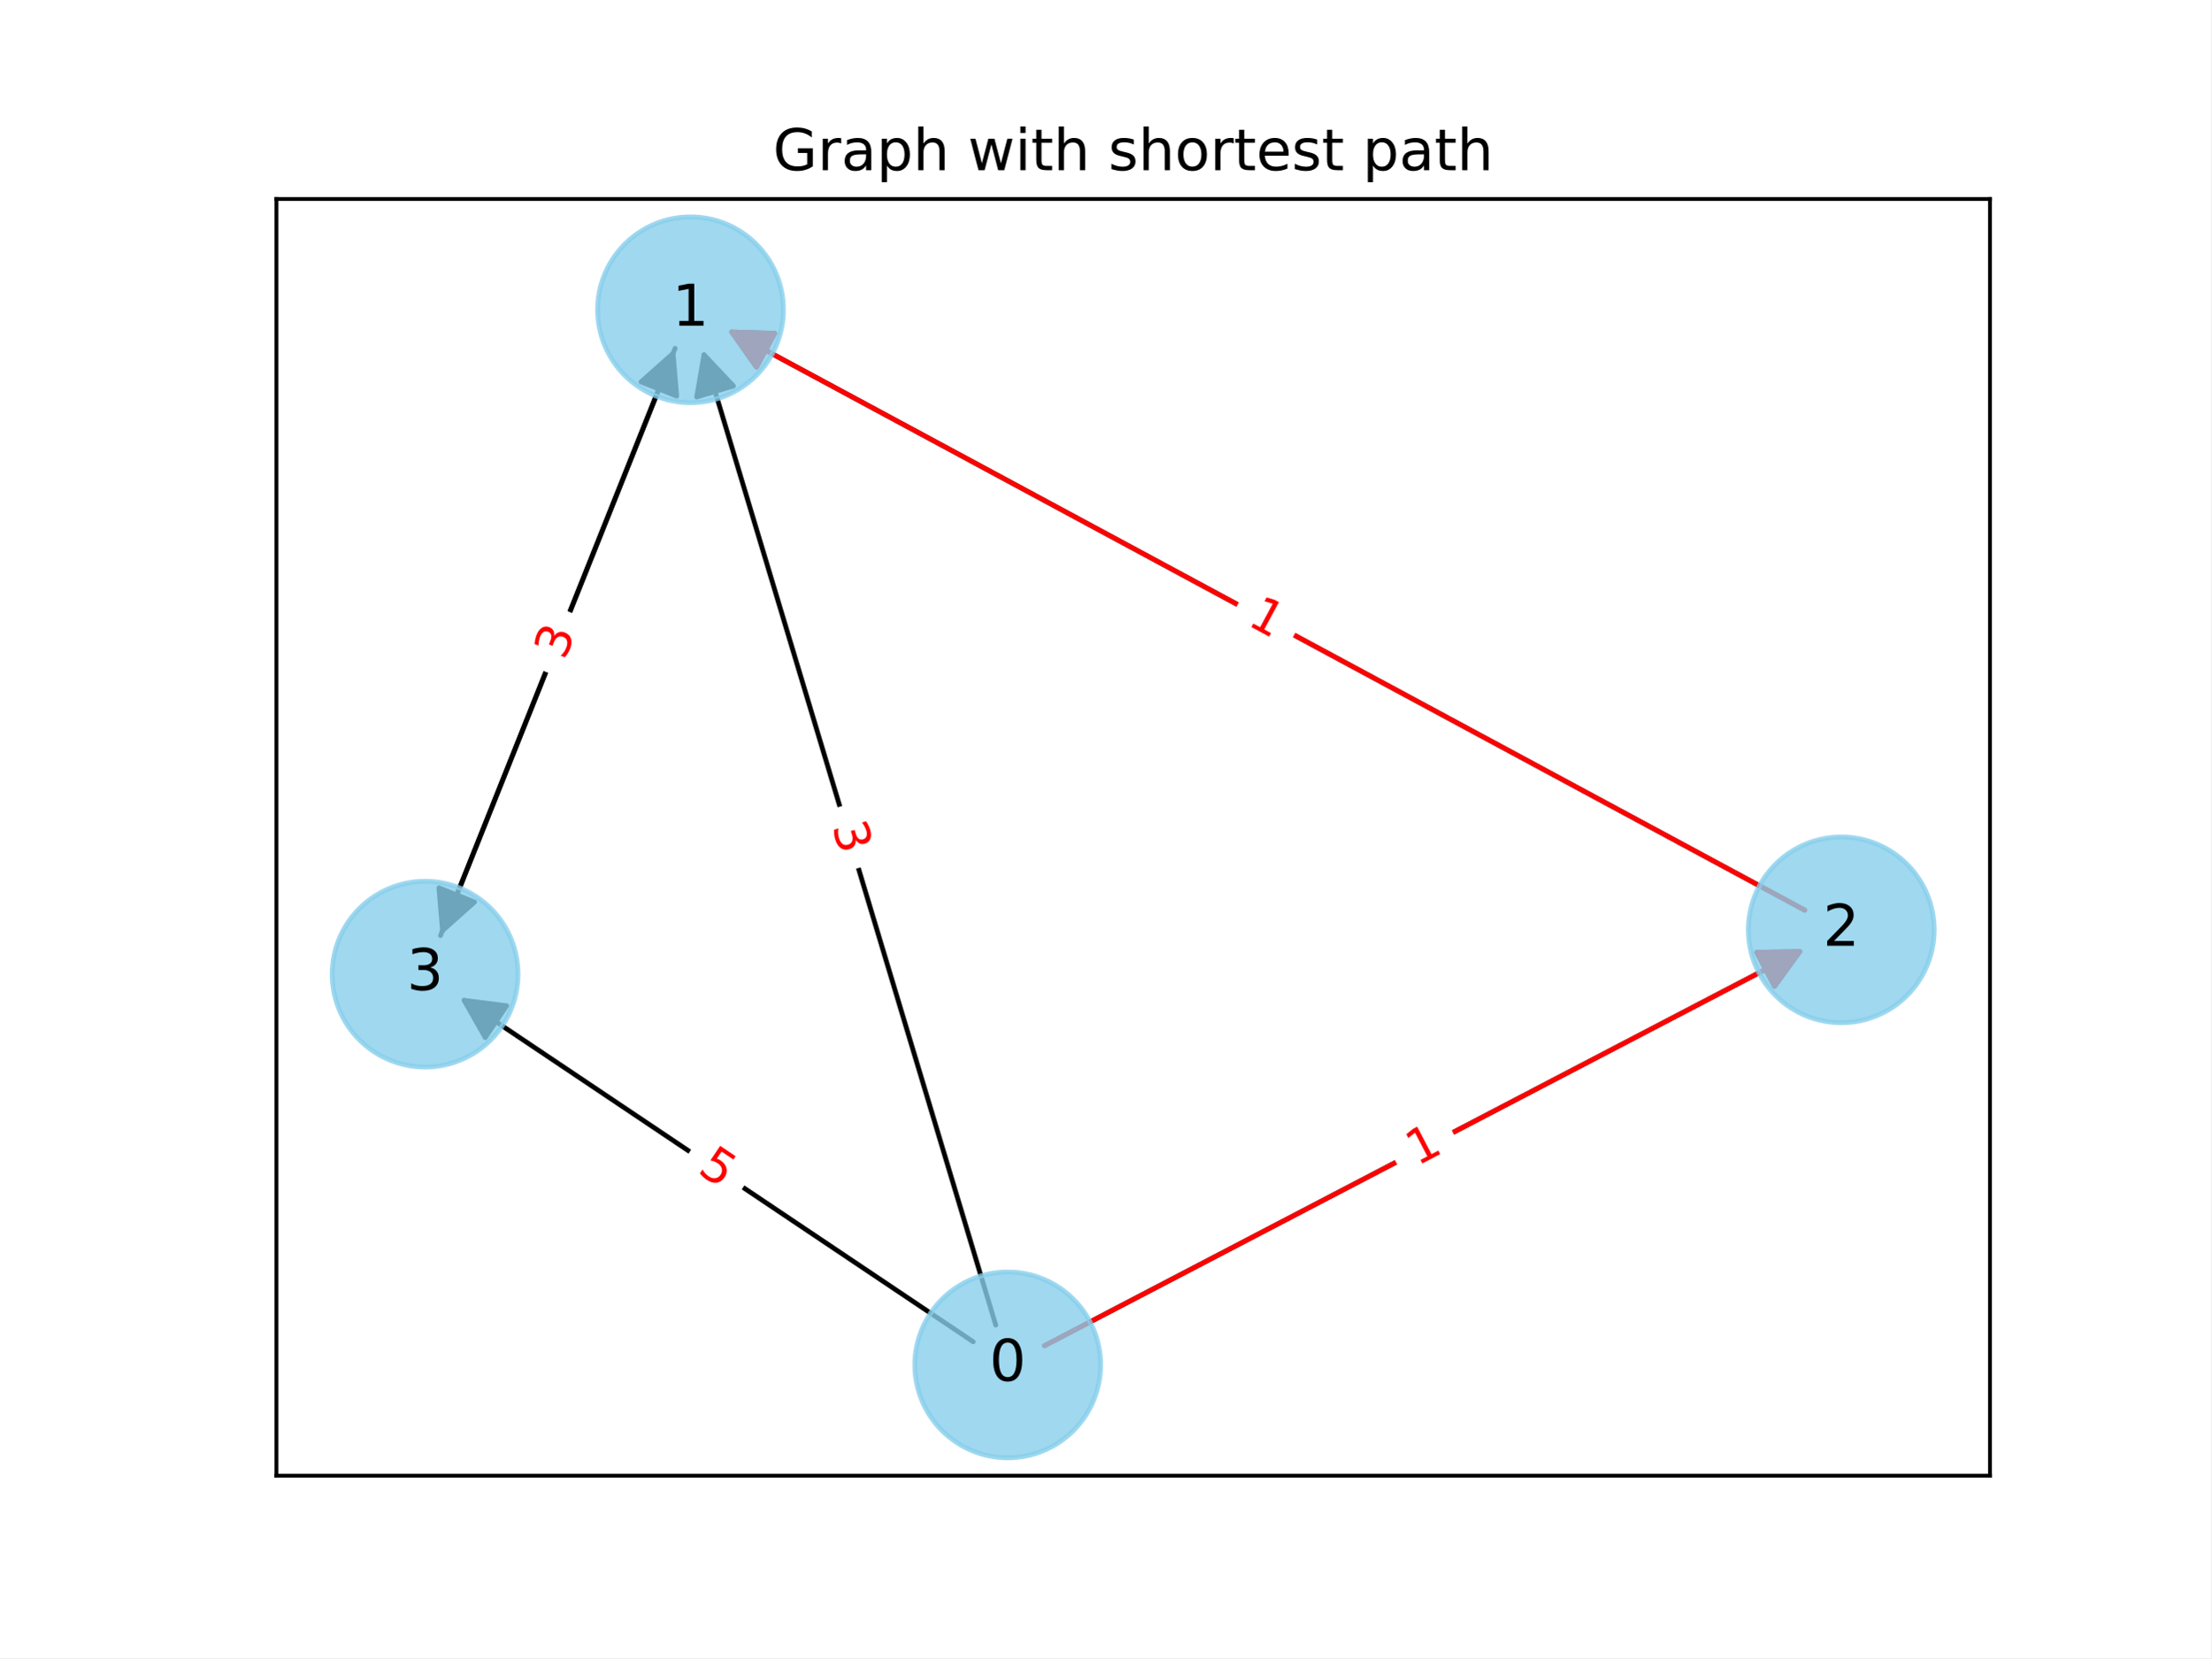
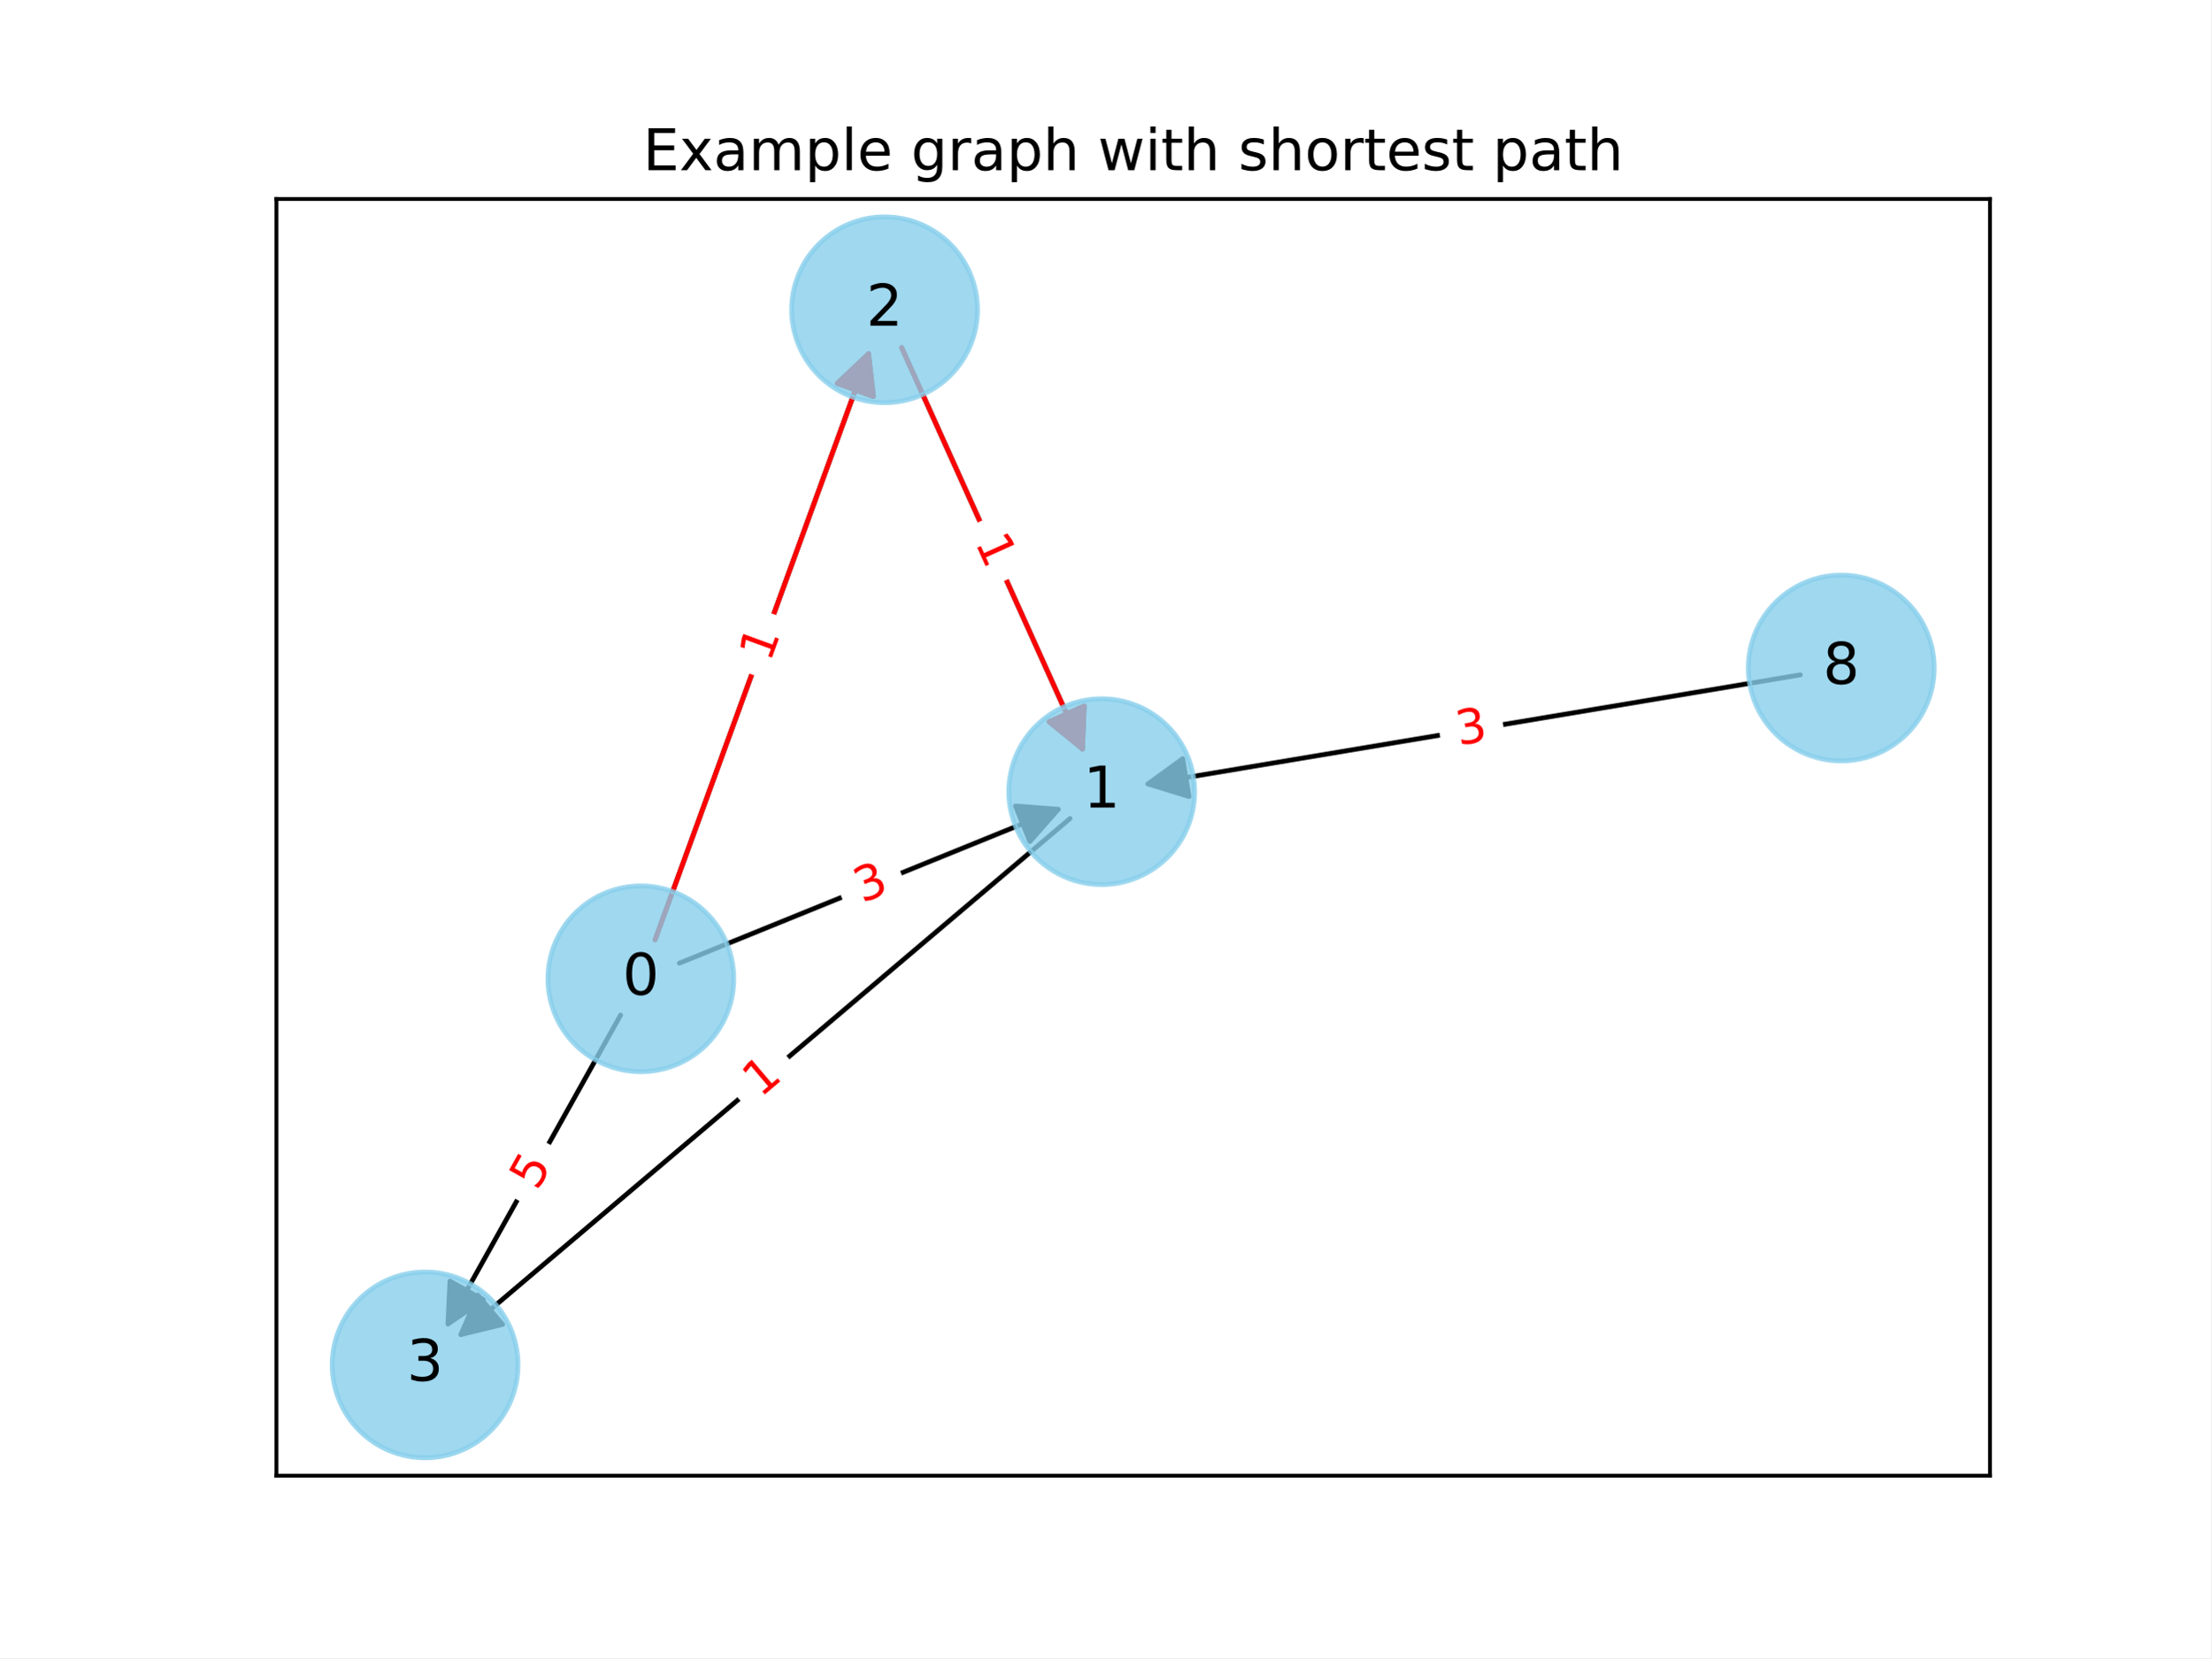
<svg xmlns="http://www.w3.org/2000/svg" xmlns:xlink="http://www.w3.org/1999/xlink" width="460.8pt" height="345.6pt" viewBox="0 0 460.8 345.6" version="1.1">
  <defs>
    <style type="text/css">*{stroke-linejoin: round; stroke-linecap: butt}</style>
  </defs>
  <g id="figure_1">
    <g id="patch_1">
      <path d="M 0 345.6  L 460.8 345.6  L 460.8 0  L 0 0  z " style="fill: #ffffff" />
    </g>
    <g id="axes_1">
      <g id="patch_2">
        <path d="M 57.6 307.584  L 414.72 307.584  L 414.72 41.472  L 57.6 41.472  z " style="fill: #ffffff" />
      </g>
      <g id="patch_3">
-         <path d="M 207.518 276.199  Q 176.956 174.53 146.716 73.931  " clip-path="url(#p44717cdfe5)" style="fill: none; stroke: #000000; stroke-linecap: round" />
-         <path d="M 145.188 82.744  L 146.716 73.931  L 152.85 80.441  z " clip-path="url(#p44717cdfe5)" style="stroke: #000000; stroke-linecap: round" />
+         <path d="M 141.576 200.759  Q 181.576 184.513 220.54 168.688  " clip-path="url(#pf076adda84)" style="fill: none; stroke: #000000; stroke-linecap: round" />
+         <path d="M 211.623 167.992  L 220.54 168.688  L 214.633 175.404  z " clip-path="url(#pf076adda84)" style="stroke: #000000; stroke-linecap: round" />
      </g>
      <g id="patch_4">
-         <path d="M 217.689 280.483  Q 296.87 239.152 375.06 198.337  " clip-path="url(#p44717cdfe5)" style="fill: none; stroke: #000000; stroke-linecap: round" />
-         <path d="M 366.117 198.493  L 375.06 198.337  L 369.819 205.585  z " clip-path="url(#p44717cdfe5)" style="stroke: #000000; stroke-linecap: round" />
+         <path d="M 136.519 195.876  Q 158.95 134.289 180.999 73.754  " clip-path="url(#pf076adda84)" style="fill: none; stroke: #000000; stroke-linecap: round" />
+         <path d="M 174.503 79.902  L 180.999 73.754  L 182.02 82.64  z " clip-path="url(#pf076adda84)" style="stroke: #000000; stroke-linecap: round" />
      </g>
      <g id="patch_5">
-         <path d="M 202.818 279.667  Q 149.3 243.769 96.71 208.494  " clip-path="url(#p44717cdfe5)" style="fill: none; stroke: #000000; stroke-linecap: round" />
-         <path d="M 101.125 216.272  L 96.71 208.494  L 105.582 209.629  z " clip-path="url(#p44717cdfe5)" style="stroke: #000000; stroke-linecap: round" />
+         <path d="M 129.328 211.579  Q 111.071 244.256 93.358 275.957  " clip-path="url(#pf076adda84)" style="fill: none; stroke: #000000; stroke-linecap: round" />
+         <path d="M 100.752 270.924  L 93.358 275.957  L 93.769 267.022  z " clip-path="url(#pf076adda84)" style="stroke: #000000; stroke-linecap: round" />
      </g>
      <g id="patch_6">
-         <path d="M 140.688 72.607  Q 116.246 133.805 92.218 193.964  " clip-path="url(#p44717cdfe5)" style="fill: none; stroke: #000000; stroke-linecap: round" />
-         <path d="M 98.9 188.018  L 92.218 193.964  L 91.47 185.051  z " clip-path="url(#p44717cdfe5)" style="stroke: #000000; stroke-linecap: round" />
+         <path d="M 222.992 170.607  Q 159.094 224.751 96.048 278.172  " clip-path="url(#pf076adda84)" style="fill: none; stroke: #000000; stroke-linecap: round" />
+         <path d="M 104.738 276.052  L 96.048 278.172  L 99.566 269.948  z " clip-path="url(#pf076adda84)" style="stroke: #000000; stroke-linecap: round" />
      </g>
      <g id="patch_7">
-         <path d="M 376.107 189.703  Q 263.815 129.188 152.506 69.202  " clip-path="url(#p44717cdfe5)" style="fill: none; stroke: #000000; stroke-linecap: round" />
-         <path d="M 157.651 76.519  L 152.506 69.202  L 161.446 69.476  z " clip-path="url(#p44717cdfe5)" style="stroke: #000000; stroke-linecap: round" />
+         <path d="M 187.903 72.458  Q 206.973 114.786 225.584 156.094  " clip-path="url(#pf076adda84)" style="fill: none; stroke: #000000; stroke-linecap: round" />
+         <path d="M 225.945 147.158  L 225.584 156.094  L 218.651 150.444  z " clip-path="url(#pf076adda84)" style="stroke: #000000; stroke-linecap: round" />
      </g>
      <g id="patch_8">
-         <path d="M 91.802 195.005  Q 116.245 133.807 140.273 73.648  " clip-path="url(#p44717cdfe5)" style="fill: none; stroke: #000000; stroke-linecap: round" />
-         <path d="M 133.591 79.593  L 140.273 73.648  L 141.02 82.561  z " clip-path="url(#p44717cdfe5)" style="stroke: #000000; stroke-linecap: round" />
+         <path d="M 375.193 140.658  Q 306.669 152.119 239.247 163.395  " clip-path="url(#pf076adda84)" style="fill: none; stroke: #000000; stroke-linecap: round" />
+         <path d="M 247.797 166.02  L 239.247 163.395  L 246.477 158.13  z " clip-path="url(#pf076adda84)" style="stroke: #000000; stroke-linecap: round" />
      </g>
      <g id="patch_9">
-         <path d="M 217.689 280.483  Q 296.87 239.152 375.06 198.337  " clip-path="url(#p44717cdfe5)" style="fill: none; stroke: #ff0000; stroke-linecap: round" />
-         <path d="M 366.117 198.493  L 375.06 198.337  L 369.819 205.585  z " clip-path="url(#p44717cdfe5)" style="fill: #ff0000; stroke: #ff0000; stroke-linecap: round" />
+         <path d="M 136.519 195.876  Q 158.95 134.289 180.999 73.754  " clip-path="url(#pf076adda84)" style="fill: none; stroke: #ff0000; stroke-linecap: round" />
+         <path d="M 174.503 79.902  L 180.999 73.754  L 182.02 82.64  z " clip-path="url(#pf076adda84)" style="fill: #ff0000; stroke: #ff0000; stroke-linecap: round" />
      </g>
      <g id="patch_10">
-         <path d="M 376.107 189.703  Q 263.815 129.188 152.506 69.202  " clip-path="url(#p44717cdfe5)" style="fill: none; stroke: #ff0000; stroke-linecap: round" />
-         <path d="M 157.651 76.519  L 152.506 69.202  L 161.446 69.476  z " clip-path="url(#p44717cdfe5)" style="fill: #ff0000; stroke: #ff0000; stroke-linecap: round" />
+         <path d="M 187.903 72.458  Q 206.973 114.786 225.584 156.094  " clip-path="url(#pf076adda84)" style="fill: none; stroke: #ff0000; stroke-linecap: round" />
+         <path d="M 225.945 147.158  L 225.584 156.094  L 218.651 150.444  z " clip-path="url(#pf076adda84)" style="fill: #ff0000; stroke: #ff0000; stroke-linecap: round" />
      </g>
      <g id="text_1">
        <g id="patch_11">
-           <path d="M 168.532 173.738  L 170.364 179.831  Q 171.228 182.704 174.101 181.841  L 183.369 179.055  Q 186.242 178.191 185.378 175.318  L 183.547 169.225  Q 182.683 166.352 179.81 167.215  L 170.542 170.001  Q 167.669 170.865 168.532 173.738  z " clip-path="url(#p44717cdfe5)" style="fill: #ffffff; stroke: #ffffff; stroke-linejoin: miter" />
-         </g>
-         <g clip-path="url(#p44717cdfe5)">
-           <g style="fill: #ff0000" transform="translate(173.397 172.2758) rotate(-286.7307) scale(0.1 -0.1)">
+           <path d="M 181.579 192.972  L 187.474 190.578  Q 190.253 189.449 189.124 186.67  L 185.483 177.703  Q 184.354 174.924 181.574 176.053  L 175.679 178.447  Q 172.9 179.576 174.029 182.355  L 177.671 191.322  Q 178.8 194.101 181.579 192.972  z " clip-path="url(#pf076adda84)" style="fill: #ffffff; stroke: #ffffff; stroke-linejoin: miter" />
+         </g>
+         <g clip-path="url(#pf076adda84)">
+           <g style="fill: #ff0000" transform="translate(179.6676 188.2661) rotate(-22.10424) scale(0.1 -0.1)">
            <defs>
              <path id="DejaVuSans-33" d="M 2597 2516  Q 3050 2419 3304 2112  Q 3559 1806 3559 1356  Q 3559 666 3084 287  Q 2609 -91 1734 -91  Q 1441 -91 1130 -33  Q 819 25 488 141  L 488 750  Q 750 597 1062 519  Q 1375 441 1716 441  Q 2309 441 2620 675  Q 2931 909 2931 1356  Q 2931 1769 2642 2001  Q 2353 2234 1838 2234  L 1294 2234  L 1294 2753  L 1863 2753  Q 2328 2753 2575 2939  Q 2822 3125 2822 3475  Q 2822 3834 2567 4026  Q 2313 4219 1838 4219  Q 1578 4219 1281 4162  Q 984 4106 628 3988  L 628 4550  Q 988 4650 1302 4700  Q 1616 4750 1894 4750  Q 2613 4750 3031 4423  Q 3450 4097 3450 3541  Q 3450 3153 3228 2886  Q 3006 2619 2597 2516  z " transform="scale(0.015625)" />
            </defs>
            <use xlink:href="#DejaVuSans-33" />
          </g>
        </g>
      </g>
      <g id="text_2">
        <g id="patch_12">
-           <path d="M 297.678 247.573  L 303.318 244.629  Q 305.977 243.24 304.589 240.581  L 300.111 232.001  Q 298.722 229.342 296.063 230.73  L 290.423 233.674  Q 287.763 235.063 289.151 237.722  L 293.63 246.302  Q 295.018 248.961 297.678 247.573  z " clip-path="url(#p44717cdfe5)" style="fill: #ffffff; stroke: #ffffff; stroke-linejoin: miter" />
-         </g>
-         <g clip-path="url(#p44717cdfe5)">
-           <g style="fill: #ff0000" transform="translate(295.3269 243.0698) rotate(-27.56413) scale(0.1 -0.1)">
+           <path d="M 165.227 139.963  L 167.404 133.984  Q 168.431 131.165 165.612 130.139  L 156.518 126.827  Q 153.7 125.8 152.673 128.619  L 150.495 134.597  Q 149.469 137.416 152.288 138.443  L 161.381 141.755  Q 164.2 142.781 165.227 139.963  z " clip-path="url(#pf076adda84)" style="fill: #ffffff; stroke: #ffffff; stroke-linejoin: miter" />
+         </g>
+         <g clip-path="url(#pf076adda84)">
+           <g style="fill: #ff0000" transform="translate(160.4539 138.2241) rotate(-69.98676) scale(0.1 -0.1)">
            <defs>
              <path id="DejaVuSans-31" d="M 794 531  L 1825 531  L 1825 4091  L 703 3866  L 703 4441  L 1819 4666  L 2450 4666  L 2450 531  L 3481 531  L 3481 0  L 794 0  L 794 531  z " transform="scale(0.015625)" />
            </defs>
            <use xlink:href="#DejaVuSans-31" />
          </g>
        </g>
      </g>
      <g id="text_3">
        <g id="patch_13">
-           <path d="M 257.296 134.579  L 262.897 137.598  Q 265.538 139.021 266.961 136.38  L 271.552 127.86  Q 272.976 125.22 270.335 123.796  L 264.734 120.778  Q 262.093 119.355 260.67 121.996  L 256.078 130.515  Q 254.655 133.156 257.296 134.579  z " clip-path="url(#p44717cdfe5)" style="fill: #ffffff; stroke: #ffffff; stroke-linejoin: miter" />
-         </g>
-         <g clip-path="url(#p44717cdfe5)">
-           <g style="fill: #ff0000" transform="translate(259.7058 130.1078) rotate(-331.6793) scale(0.1 -0.1)">
+           <path d="M 198.519 115.106  L 201.133 120.907  Q 202.365 123.642 205.1 122.41  L 213.924 118.434  Q 216.659 117.202 215.427 114.467  L 212.814 108.666  Q 211.581 105.93 208.846 107.163  L 200.022 111.138  Q 197.287 112.371 198.519 115.106  z " clip-path="url(#pf076adda84)" style="fill: #ffffff; stroke: #ffffff; stroke-linejoin: miter" />
+         </g>
+         <g clip-path="url(#pf076adda84)">
+           <g style="fill: #ff0000" transform="translate(203.1506 113.0192) rotate(-294.2533) scale(0.1 -0.1)">
            <use xlink:href="#DejaVuSans-31" />
          </g>
        </g>
      </g>
      <g id="text_4">
        <g id="patch_14">
-           <path d="M 122.345 139.668  L 124.705 133.759  Q 125.818 130.973 123.032 129.86  L 114.044 126.271  Q 111.258 125.158 110.145 127.944  L 107.785 133.853  Q 106.673 136.639 109.459 137.751  L 118.446 141.341  Q 121.232 142.454 122.345 139.668  z " clip-path="url(#p44717cdfe5)" style="fill: #ffffff; stroke: #ffffff; stroke-linejoin: miter" />
-         </g>
-         <g clip-path="url(#p44717cdfe5)">
-           <g style="fill: #ff0000" transform="translate(117.6277 137.7837) rotate(-68.228) scale(0.1 -0.1)">
+           <path d="M 161.735 232.787  L 166.59 228.674  Q 168.879 226.735 166.939 224.446  L 160.682 217.062  Q 158.743 214.773 156.454 216.713  L 151.6 220.826  Q 149.311 222.765 151.251 225.054  L 157.507 232.438  Q 159.447 234.727 161.735 232.787  z " clip-path="url(#pf076adda84)" style="fill: #ffffff; stroke: #ffffff; stroke-linejoin: miter" />
+         </g>
+         <g clip-path="url(#pf076adda84)">
+           <g style="fill: #ff0000" transform="translate(158.4516 228.9117) rotate(-40.27592) scale(0.1 -0.1)">
            <use xlink:href="#DejaVuSans-31" />
          </g>
        </g>
      </g>
      <g id="text_5">
        <g id="patch_15">
-           <path d="M 142.291 248.508  L 147.575 252.052  Q 150.067 253.723 151.738 251.232  L 157.129 243.194  Q 158.8 240.703 156.309 239.031  L 151.025 235.487  Q 148.533 233.816 146.862 236.308  L 141.471 244.345  Q 139.8 246.836 142.291 248.508  z " clip-path="url(#p44717cdfe5)" style="fill: #ffffff; stroke: #ffffff; stroke-linejoin: miter" />
-         </g>
-         <g clip-path="url(#p44717cdfe5)">
-           <g style="fill: #ff0000" transform="translate(145.1209 244.289) rotate(-326.1478) scale(0.1 -0.1)">
+           <path d="M 116.363 250.855  L 119.467 245.301  Q 120.93 242.682 118.311 241.218  L 109.862 236.498  Q 107.243 235.035 105.78 237.654  L 102.677 243.208  Q 101.213 245.827 103.832 247.29  L 112.281 252.011  Q 114.9 253.474 116.363 250.855  z " clip-path="url(#pf076adda84)" style="fill: #ffffff; stroke: #ffffff; stroke-linejoin: miter" />
+         </g>
+         <g clip-path="url(#pf076adda84)">
+           <g style="fill: #ff0000" transform="translate(111.9287 248.3773) rotate(-60.80665) scale(0.1 -0.1)">
            <defs>
              <path id="DejaVuSans-35" d="M 691 4666  L 3169 4666  L 3169 4134  L 1269 4134  L 1269 2991  Q 1406 3038 1543 3061  Q 1681 3084 1819 3084  Q 2600 3084 3056 2656  Q 3513 2228 3513 1497  Q 3513 744 3044 326  Q 2575 -91 1722 -91  Q 1428 -91 1123 -41  Q 819 9 494 109  L 494 744  Q 775 591 1075 516  Q 1375 441 1709 441  Q 2250 441 2565 725  Q 2881 1009 2881 1497  Q 2881 1984 2565 2268  Q 2250 2553 1709 2553  Q 1456 2553 1204 2497  Q 953 2441 691 2322  L 691 4666  z " transform="scale(0.015625)" />
            </defs>
            <use xlink:href="#DejaVuSans-35" />
          </g>
        </g>
      </g>
      <g id="text_6">
        <g id="patch_16">
-           <path d="M 122.345 139.668  L 124.705 133.759  Q 125.818 130.973 123.032 129.86  L 114.044 126.271  Q 111.258 125.158 110.145 127.944  L 107.785 133.853  Q 106.673 136.639 109.459 137.751  L 118.446 141.341  Q 121.232 142.454 122.345 139.668  z " clip-path="url(#p44717cdfe5)" style="fill: #ffffff; stroke: #ffffff; stroke-linejoin: miter" />
-         </g>
-         <g clip-path="url(#p44717cdfe5)">
-           <g style="fill: #ff0000" transform="translate(117.6277 137.7837) rotate(-68.228) scale(0.1 -0.1)">
+           <path d="M 304.821 160.376  L 311.096 159.326  Q 314.055 158.831 313.56 155.873  L 311.963 146.327  Q 311.469 143.368 308.51 143.863  L 302.234 144.912  Q 299.275 145.407 299.77 148.366  L 301.367 157.912  Q 301.862 160.871 304.821 160.376  z " clip-path="url(#pf076adda84)" style="fill: #ffffff; stroke: #ffffff; stroke-linejoin: miter" />
+         </g>
+         <g clip-path="url(#pf076adda84)">
+           <g style="fill: #ff0000" transform="translate(303.9826 155.3657) rotate(-9.494552) scale(0.1 -0.1)">
            <use xlink:href="#DejaVuSans-33" />
          </g>
        </g>
      </g>
      <g id="matplotlib.axis_1">
        <g id="xtick_1" />
        <g id="xtick_2" />
        <g id="xtick_3" />
        <g id="xtick_4" />
        <g id="xtick_5" />
        <g id="xtick_6" />
-         <g id="xtick_7" />
-         <g id="xtick_8" />
      </g>
      <g id="matplotlib.axis_2">
        <g id="ytick_1" />
        <g id="ytick_2" />
        <g id="ytick_3" />
        <g id="ytick_4" />
        <g id="ytick_5" />
-         <g id="ytick_6" />
-         <g id="ytick_7" />
      </g>
      <g id="PathCollection_1">
        <defs>
-           <path id="mb7625164bc" d="M 0 19.365  C 5.136 19.365 10.062 17.325 13.693 13.693  C 17.325 10.062 19.365 5.136 19.365 0  C 19.365 -5.136 17.325 -10.062 13.693 -13.693  C 10.062 -17.325 5.136 -19.365 0 -19.365  C -5.136 -19.365 -10.062 -17.325 -13.693 -13.693  C -17.325 -10.062 -19.365 -5.136 -19.365 0  C -19.365 5.136 -17.325 10.062 -13.693 13.693  C -10.062 17.325 -5.136 19.365 0 19.365  z " style="stroke: #87ceeb; stroke-opacity: 0.8" />
+           <path id="m73aa5aa07a" d="M 0 19.365  C 5.136 19.365 10.062 17.325 13.693 13.693  C 17.325 10.062 19.365 5.136 19.365 0  C 19.365 -5.136 17.325 -10.062 13.693 -13.693  C 10.062 -17.325 5.136 -19.365 0 -19.365  C -5.136 -19.365 -10.062 -17.325 -13.693 -13.693  C -17.325 -10.062 -19.365 -5.136 -19.365 0  C -19.365 5.136 -17.325 10.062 -13.693 13.693  C -10.062 17.325 -5.136 19.365 0 19.365  z " style="stroke: #87ceeb; stroke-opacity: 0.8" />
        </defs>
-         <g clip-path="url(#p44717cdfe5)">
-           <use xlink:href="#mb7625164bc" x="210.01" y="284.492" style="fill: #87ceeb; fill-opacity: 0.8; stroke: #87ceeb; stroke-opacity: 0.8" />
-           <use xlink:href="#mb7625164bc" x="143.901" y="64.564" style="fill: #87ceeb; fill-opacity: 0.8; stroke: #87ceeb; stroke-opacity: 0.8" />
-           <use xlink:href="#mb7625164bc" x="383.73" y="193.811" style="fill: #87ceeb; fill-opacity: 0.8; stroke: #87ceeb; stroke-opacity: 0.8" />
-           <use xlink:href="#mb7625164bc" x="88.59" y="203.047" style="fill: #87ceeb; fill-opacity: 0.8; stroke: #87ceeb; stroke-opacity: 0.8" />
+         <g clip-path="url(#pf076adda84)">
+           <use xlink:href="#m73aa5aa07a" x="133.553" y="204.017" style="fill: #87ceeb; fill-opacity: 0.8; stroke: #87ceeb; stroke-opacity: 0.8" />
+           <use xlink:href="#m73aa5aa07a" x="229.6" y="165.008" style="fill: #87ceeb; fill-opacity: 0.8; stroke: #87ceeb; stroke-opacity: 0.8" />
+           <use xlink:href="#m73aa5aa07a" x="184.346" y="64.564" style="fill: #87ceeb; fill-opacity: 0.8; stroke: #87ceeb; stroke-opacity: 0.8" />
+           <use xlink:href="#m73aa5aa07a" x="88.59" y="284.492" style="fill: #87ceeb; fill-opacity: 0.8; stroke: #87ceeb; stroke-opacity: 0.8" />
+           <use xlink:href="#m73aa5aa07a" x="383.73" y="139.231" style="fill: #87ceeb; fill-opacity: 0.8; stroke: #87ceeb; stroke-opacity: 0.8" />
        </g>
      </g>
      <g id="patch_17">
        <path d="M 57.6 307.584  L 57.6 41.472  " style="fill: none; stroke: #000000; stroke-width: 0.8; stroke-linejoin: miter; stroke-linecap: square" />
      </g>
      <g id="patch_18">
        <path d="M 414.72 307.584  L 414.72 41.472  " style="fill: none; stroke: #000000; stroke-width: 0.8; stroke-linejoin: miter; stroke-linecap: square" />
      </g>
      <g id="patch_19">
        <path d="M 57.6 307.584  L 414.72 307.584  " style="fill: none; stroke: #000000; stroke-width: 0.8; stroke-linejoin: miter; stroke-linecap: square" />
      </g>
      <g id="patch_20">
        <path d="M 57.6 41.472  L 414.72 41.472  " style="fill: none; stroke: #000000; stroke-width: 0.8; stroke-linejoin: miter; stroke-linecap: square" />
      </g>
      <g id="text_7">
-         <g clip-path="url(#p44717cdfe5)">
-           <g transform="translate(206.1927 287.8029) scale(0.12 -0.12)">
+         <g clip-path="url(#pf076adda84)">
+           <g transform="translate(129.7358 207.3281) scale(0.12 -0.12)">
            <defs>
              <path id="DejaVuSans-30" d="M 2034 4250  Q 1547 4250 1301 3770  Q 1056 3291 1056 2328  Q 1056 1369 1301 889  Q 1547 409 2034 409  Q 2525 409 2770 889  Q 3016 1369 3016 2328  Q 3016 3291 2770 3770  Q 2525 4250 2034 4250  z M 2034 4750  Q 2819 4750 3233 4129  Q 3647 3509 3647 2328  Q 3647 1150 3233 529  Q 2819 -91 2034 -91  Q 1250 -91 836 529  Q 422 1150 422 2328  Q 422 3509 836 4129  Q 1250 4750 2034 4750  z " transform="scale(0.015625)" />
            </defs>
            <use xlink:href="#DejaVuSans-30" />
          </g>
        </g>
      </g>
      <g id="text_8">
-         <g clip-path="url(#p44717cdfe5)">
-           <g transform="translate(140.083 67.87561) scale(0.12 -0.12)">
+         <g clip-path="url(#pf076adda84)">
+           <g transform="translate(225.7825 168.3194) scale(0.12 -0.12)">
            <use xlink:href="#DejaVuSans-31" />
          </g>
        </g>
      </g>
      <g id="text_9">
-         <g clip-path="url(#p44717cdfe5)">
-           <g transform="translate(379.9127 197.1227) scale(0.12 -0.12)">
+         <g clip-path="url(#pf076adda84)">
+           <g transform="translate(180.5289 67.87561) scale(0.12 -0.12)">
            <defs>
              <path id="DejaVuSans-32" d="M 1228 531  L 3431 531  L 3431 0  L 469 0  L 469 531  Q 828 903 1448 1529  Q 2069 2156 2228 2338  Q 2531 2678 2651 2914  Q 2772 3150 2772 3378  Q 2772 3750 2511 3984  Q 2250 4219 1831 4219  Q 1534 4219 1204 4116  Q 875 4013 500 3803  L 500 4441  Q 881 4594 1212 4672  Q 1544 4750 1819 4750  Q 2544 4750 2975 4387  Q 3406 4025 3406 3419  Q 3406 3131 3298 2873  Q 3191 2616 2906 2266  Q 2828 2175 2409 1742  Q 1991 1309 1228 531  z " transform="scale(0.015625)" />
            </defs>
            <use xlink:href="#DejaVuSans-32" />
          </g>
        </g>
      </g>
      <g id="text_10">
-         <g clip-path="url(#p44717cdfe5)">
-           <g transform="translate(84.77225 206.3587) scale(0.12 -0.12)">
+         <g clip-path="url(#pf076adda84)">
+           <g transform="translate(84.77225 287.8029) scale(0.12 -0.12)">
            <use xlink:href="#DejaVuSans-33" />
          </g>
        </g>
      </g>
      <g id="text_11">
-         <g transform="translate(161.0784 35.472) scale(0.12 -0.12)">
+         <g clip-path="url(#pf076adda84)">
+           <g transform="translate(379.9127 142.5419) scale(0.12 -0.12)">
+             <defs>
+               <path id="DejaVuSans-38" d="M 2034 2216  Q 1584 2216 1326 1975  Q 1069 1734 1069 1313  Q 1069 891 1326 650  Q 1584 409 2034 409  Q 2484 409 2743 651  Q 3003 894 3003 1313  Q 3003 1734 2745 1975  Q 2488 2216 2034 2216  z M 1403 2484  Q 997 2584 770 2862  Q 544 3141 544 3541  Q 544 4100 942 4425  Q 1341 4750 2034 4750  Q 2731 4750 3128 4425  Q 3525 4100 3525 3541  Q 3525 3141 3298 2862  Q 3072 2584 2669 2484  Q 3125 2378 3379 2068  Q 3634 1759 3634 1313  Q 3634 634 3220 271  Q 2806 -91 2034 -91  Q 1263 -91 848 271  Q 434 634 434 1313  Q 434 1759 690 2068  Q 947 2378 1403 2484  z M 1172 3481  Q 1172 3119 1398 2916  Q 1625 2713 2034 2713  Q 2441 2713 2670 2916  Q 2900 3119 2900 3481  Q 2900 3844 2670 4047  Q 2441 4250 2034 4250  Q 1625 4250 1398 4047  Q 1172 3844 1172 3481  z " transform="scale(0.015625)" />
+             </defs>
+             <use xlink:href="#DejaVuSans-38" />
+           </g>
+         </g>
+       </g>
+       <g id="text_12">
+         <g transform="translate(133.98 35.472) scale(0.12 -0.12)">
          <defs>
-             <path id="DejaVuSans-47" d="M 3809 666  L 3809 1919  L 2778 1919  L 2778 2438  L 4434 2438  L 4434 434  Q 4069 175 3628 42  Q 3188 -91 2688 -91  Q 1594 -91 976 548  Q 359 1188 359 2328  Q 359 3472 976 4111  Q 1594 4750 2688 4750  Q 3144 4750 3555 4637  Q 3966 4525 4313 4306  L 4313 3634  Q 3963 3931 3569 4081  Q 3175 4231 2741 4231  Q 1884 4231 1454 3753  Q 1025 3275 1025 2328  Q 1025 1384 1454 906  Q 1884 428 2741 428  Q 3075 428 3337 486  Q 3600 544 3809 666  z " transform="scale(0.015625)" />
+             <path id="DejaVuSans-45" d="M 628 4666  L 3578 4666  L 3578 4134  L 1259 4134  L 1259 2753  L 3481 2753  L 3481 2222  L 1259 2222  L 1259 531  L 3634 531  L 3634 0  L 628 0  L 628 4666  z " transform="scale(0.015625)" />
+             <path id="DejaVuSans-78" d="M 3513 3500  L 2247 1797  L 3578 0  L 2900 0  L 1881 1375  L 863 0  L 184 0  L 1544 1831  L 300 3500  L 978 3500  L 1906 2253  L 2834 3500  L 3513 3500  z " transform="scale(0.015625)" />
+             <path id="DejaVuSans-61" d="M 2194 1759  Q 1497 1759 1228 1600  Q 959 1441 959 1056  Q 959 750 1161 570  Q 1363 391 1709 391  Q 2188 391 2477 730  Q 2766 1069 2766 1631  L 2766 1759  L 2194 1759  z M 3341 1997  L 3341 0  L 2766 0  L 2766 531  Q 2569 213 2275 61  Q 1981 -91 1556 -91  Q 1019 -91 701 211  Q 384 513 384 1019  Q 384 1609 779 1909  Q 1175 2209 1959 2209  L 2766 2209  L 2766 2266  Q 2766 2663 2505 2880  Q 2244 3097 1772 3097  Q 1472 3097 1187 3025  Q 903 2953 641 2809  L 641 3341  Q 956 3463 1253 3523  Q 1550 3584 1831 3584  Q 2591 3584 2966 3190  Q 3341 2797 3341 1997  z " transform="scale(0.015625)" />
+             <path id="DejaVuSans-6d" d="M 3328 2828  Q 3544 3216 3844 3400  Q 4144 3584 4550 3584  Q 5097 3584 5394 3201  Q 5691 2819 5691 2113  L 5691 0  L 5113 0  L 5113 2094  Q 5113 2597 4934 2840  Q 4756 3084 4391 3084  Q 3944 3084 3684 2787  Q 3425 2491 3425 1978  L 3425 0  L 2847 0  L 2847 2094  Q 2847 2600 2669 2842  Q 2491 3084 2119 3084  Q 1678 3084 1418 2786  Q 1159 2488 1159 1978  L 1159 0  L 581 0  L 581 3500  L 1159 3500  L 1159 2956  Q 1356 3278 1631 3431  Q 1906 3584 2284 3584  Q 2666 3584 2933 3390  Q 3200 3197 3328 2828  z " transform="scale(0.015625)" />
+             <path id="DejaVuSans-70" d="M 1159 525  L 1159 -1331  L 581 -1331  L 581 3500  L 1159 3500  L 1159 2969  Q 1341 3281 1617 3432  Q 1894 3584 2278 3584  Q 2916 3584 3314 3078  Q 3713 2572 3713 1747  Q 3713 922 3314 415  Q 2916 -91 2278 -91  Q 1894 -91 1617 61  Q 1341 213 1159 525  z M 3116 1747  Q 3116 2381 2855 2742  Q 2594 3103 2138 3103  Q 1681 3103 1420 2742  Q 1159 2381 1159 1747  Q 1159 1113 1420 752  Q 1681 391 2138 391  Q 2594 391 2855 752  Q 3116 1113 3116 1747  z " transform="scale(0.015625)" />
+             <path id="DejaVuSans-6c" d="M 603 4863  L 1178 4863  L 1178 0  L 603 0  L 603 4863  z " transform="scale(0.015625)" />
+             <path id="DejaVuSans-65" d="M 3597 1894  L 3597 1613  L 953 1613  Q 991 1019 1311 708  Q 1631 397 2203 397  Q 2534 397 2845 478  Q 3156 559 3463 722  L 3463 178  Q 3153 47 2828 -22  Q 2503 -91 2169 -91  Q 1331 -91 842 396  Q 353 884 353 1716  Q 353 2575 817 3079  Q 1281 3584 2069 3584  Q 2775 3584 3186 3129  Q 3597 2675 3597 1894  z M 3022 2063  Q 3016 2534 2758 2815  Q 2500 3097 2075 3097  Q 1594 3097 1305 2825  Q 1016 2553 972 2059  L 3022 2063  z " transform="scale(0.015625)" />
+             <path id="DejaVuSans-20" transform="scale(0.015625)" />
+             <path id="DejaVuSans-67" d="M 2906 1791  Q 2906 2416 2648 2759  Q 2391 3103 1925 3103  Q 1463 3103 1205 2759  Q 947 2416 947 1791  Q 947 1169 1205 825  Q 1463 481 1925 481  Q 2391 481 2648 825  Q 2906 1169 2906 1791  z M 3481 434  Q 3481 -459 3084 -895  Q 2688 -1331 1869 -1331  Q 1566 -1331 1297 -1286  Q 1028 -1241 775 -1147  L 775 -588  Q 1028 -725 1275 -790  Q 1522 -856 1778 -856  Q 2344 -856 2625 -561  Q 2906 -266 2906 331  L 2906 616  Q 2728 306 2450 153  Q 2172 0 1784 0  Q 1141 0 747 490  Q 353 981 353 1791  Q 353 2603 747 3093  Q 1141 3584 1784 3584  Q 2172 3584 2450 3431  Q 2728 3278 2906 2969  L 2906 3500  L 3481 3500  L 3481 434  z " transform="scale(0.015625)" />
            <path id="DejaVuSans-72" d="M 2631 2963  Q 2534 3019 2420 3045  Q 2306 3072 2169 3072  Q 1681 3072 1420 2755  Q 1159 2438 1159 1844  L 1159 0  L 581 0  L 581 3500  L 1159 3500  L 1159 2956  Q 1341 3275 1631 3429  Q 1922 3584 2338 3584  Q 2397 3584 2469 3576  Q 2541 3569 2628 3553  L 2631 2963  z " transform="scale(0.015625)" />
-             <path id="DejaVuSans-61" d="M 2194 1759  Q 1497 1759 1228 1600  Q 959 1441 959 1056  Q 959 750 1161 570  Q 1363 391 1709 391  Q 2188 391 2477 730  Q 2766 1069 2766 1631  L 2766 1759  L 2194 1759  z M 3341 1997  L 3341 0  L 2766 0  L 2766 531  Q 2569 213 2275 61  Q 1981 -91 1556 -91  Q 1019 -91 701 211  Q 384 513 384 1019  Q 384 1609 779 1909  Q 1175 2209 1959 2209  L 2766 2209  L 2766 2266  Q 2766 2663 2505 2880  Q 2244 3097 1772 3097  Q 1472 3097 1187 3025  Q 903 2953 641 2809  L 641 3341  Q 956 3463 1253 3523  Q 1550 3584 1831 3584  Q 2591 3584 2966 3190  Q 3341 2797 3341 1997  z " transform="scale(0.015625)" />
-             <path id="DejaVuSans-70" d="M 1159 525  L 1159 -1331  L 581 -1331  L 581 3500  L 1159 3500  L 1159 2969  Q 1341 3281 1617 3432  Q 1894 3584 2278 3584  Q 2916 3584 3314 3078  Q 3713 2572 3713 1747  Q 3713 922 3314 415  Q 2916 -91 2278 -91  Q 1894 -91 1617 61  Q 1341 213 1159 525  z M 3116 1747  Q 3116 2381 2855 2742  Q 2594 3103 2138 3103  Q 1681 3103 1420 2742  Q 1159 2381 1159 1747  Q 1159 1113 1420 752  Q 1681 391 2138 391  Q 2594 391 2855 752  Q 3116 1113 3116 1747  z " transform="scale(0.015625)" />
            <path id="DejaVuSans-68" d="M 3513 2113  L 3513 0  L 2938 0  L 2938 2094  Q 2938 2591 2744 2837  Q 2550 3084 2163 3084  Q 1697 3084 1428 2787  Q 1159 2491 1159 1978  L 1159 0  L 581 0  L 581 4863  L 1159 4863  L 1159 2956  Q 1366 3272 1645 3428  Q 1925 3584 2291 3584  Q 2894 3584 3203 3211  Q 3513 2838 3513 2113  z " transform="scale(0.015625)" />
-             <path id="DejaVuSans-20" transform="scale(0.015625)" />
            <path id="DejaVuSans-77" d="M 269 3500  L 844 3500  L 1563 769  L 2278 3500  L 2956 3500  L 3675 769  L 4391 3500  L 4966 3500  L 4050 0  L 3372 0  L 2619 2869  L 1863 0  L 1184 0  L 269 3500  z " transform="scale(0.015625)" />
            <path id="DejaVuSans-69" d="M 603 3500  L 1178 3500  L 1178 0  L 603 0  L 603 3500  z M 603 4863  L 1178 4863  L 1178 4134  L 603 4134  L 603 4863  z " transform="scale(0.015625)" />
            <path id="DejaVuSans-74" d="M 1172 4494  L 1172 3500  L 2356 3500  L 2356 3053  L 1172 3053  L 1172 1153  Q 1172 725 1289 603  Q 1406 481 1766 481  L 2356 481  L 2356 0  L 1766 0  Q 1100 0 847 248  Q 594 497 594 1153  L 594 3053  L 172 3053  L 172 3500  L 594 3500  L 594 4494  L 1172 4494  z " transform="scale(0.015625)" />
            <path id="DejaVuSans-73" d="M 2834 3397  L 2834 2853  Q 2591 2978 2328 3040  Q 2066 3103 1784 3103  Q 1356 3103 1142 2972  Q 928 2841 928 2578  Q 928 2378 1081 2264  Q 1234 2150 1697 2047  L 1894 2003  Q 2506 1872 2764 1633  Q 3022 1394 3022 966  Q 3022 478 2636 193  Q 2250 -91 1575 -91  Q 1294 -91 989 -36  Q 684 19 347 128  L 347 722  Q 666 556 975 473  Q 1284 391 1588 391  Q 1994 391 2212 530  Q 2431 669 2431 922  Q 2431 1156 2273 1281  Q 2116 1406 1581 1522  L 1381 1569  Q 847 1681 609 1914  Q 372 2147 372 2553  Q 372 3047 722 3315  Q 1072 3584 1716 3584  Q 2034 3584 2315 3537  Q 2597 3491 2834 3397  z " transform="scale(0.015625)" />
            <path id="DejaVuSans-6f" d="M 1959 3097  Q 1497 3097 1228 2736  Q 959 2375 959 1747  Q 959 1119 1226 758  Q 1494 397 1959 397  Q 2419 397 2687 759  Q 2956 1122 2956 1747  Q 2956 2369 2687 2733  Q 2419 3097 1959 3097  z M 1959 3584  Q 2709 3584 3137 3096  Q 3566 2609 3566 1747  Q 3566 888 3137 398  Q 2709 -91 1959 -91  Q 1206 -91 779 398  Q 353 888 353 1747  Q 353 2609 779 3096  Q 1206 3584 1959 3584  z " transform="scale(0.015625)" />
-             <path id="DejaVuSans-65" d="M 3597 1894  L 3597 1613  L 953 1613  Q 991 1019 1311 708  Q 1631 397 2203 397  Q 2534 397 2845 478  Q 3156 559 3463 722  L 3463 178  Q 3153 47 2828 -22  Q 2503 -91 2169 -91  Q 1331 -91 842 396  Q 353 884 353 1716  Q 353 2575 817 3079  Q 1281 3584 2069 3584  Q 2775 3584 3186 3129  Q 3597 2675 3597 1894  z M 3022 2063  Q 3016 2534 2758 2815  Q 2500 3097 2075 3097  Q 1594 3097 1305 2825  Q 1016 2553 972 2059  L 3022 2063  z " transform="scale(0.015625)" />
          </defs>
-           <use xlink:href="#DejaVuSans-47" />
-           <use xlink:href="#DejaVuSans-72" x="77.49" />
-           <use xlink:href="#DejaVuSans-61" x="118.604" />
-           <use xlink:href="#DejaVuSans-70" x="179.883" />
-           <use xlink:href="#DejaVuSans-68" x="243.359" />
-           <use xlink:href="#DejaVuSans-20" x="306.738" />
-           <use xlink:href="#DejaVuSans-77" x="338.525" />
-           <use xlink:href="#DejaVuSans-69" x="420.312" />
-           <use xlink:href="#DejaVuSans-74" x="448.096" />
-           <use xlink:href="#DejaVuSans-68" x="487.305" />
-           <use xlink:href="#DejaVuSans-20" x="550.684" />
-           <use xlink:href="#DejaVuSans-73" x="582.471" />
-           <use xlink:href="#DejaVuSans-68" x="634.57" />
-           <use xlink:href="#DejaVuSans-6f" x="697.949" />
-           <use xlink:href="#DejaVuSans-72" x="759.131" />
-           <use xlink:href="#DejaVuSans-74" x="800.244" />
-           <use xlink:href="#DejaVuSans-65" x="839.453" />
-           <use xlink:href="#DejaVuSans-73" x="900.977" />
-           <use xlink:href="#DejaVuSans-74" x="953.076" />
-           <use xlink:href="#DejaVuSans-20" x="992.285" />
-           <use xlink:href="#DejaVuSans-70" x="1024.072" />
-           <use xlink:href="#DejaVuSans-61" x="1087.549" />
-           <use xlink:href="#DejaVuSans-74" x="1148.828" />
-           <use xlink:href="#DejaVuSans-68" x="1188.037" />
+           <use xlink:href="#DejaVuSans-45" />
+           <use xlink:href="#DejaVuSans-78" x="63.184" />
+           <use xlink:href="#DejaVuSans-61" x="122.363" />
+           <use xlink:href="#DejaVuSans-6d" x="183.643" />
+           <use xlink:href="#DejaVuSans-70" x="281.055" />
+           <use xlink:href="#DejaVuSans-6c" x="344.531" />
+           <use xlink:href="#DejaVuSans-65" x="372.314" />
+           <use xlink:href="#DejaVuSans-20" x="433.838" />
+           <use xlink:href="#DejaVuSans-67" x="465.625" />
+           <use xlink:href="#DejaVuSans-72" x="529.102" />
+           <use xlink:href="#DejaVuSans-61" x="570.215" />
+           <use xlink:href="#DejaVuSans-70" x="631.494" />
+           <use xlink:href="#DejaVuSans-68" x="694.971" />
+           <use xlink:href="#DejaVuSans-20" x="758.35" />
+           <use xlink:href="#DejaVuSans-77" x="790.137" />
+           <use xlink:href="#DejaVuSans-69" x="871.924" />
+           <use xlink:href="#DejaVuSans-74" x="899.707" />
+           <use xlink:href="#DejaVuSans-68" x="938.916" />
+           <use xlink:href="#DejaVuSans-20" x="1002.295" />
+           <use xlink:href="#DejaVuSans-73" x="1034.082" />
+           <use xlink:href="#DejaVuSans-68" x="1086.182" />
+           <use xlink:href="#DejaVuSans-6f" x="1149.561" />
+           <use xlink:href="#DejaVuSans-72" x="1210.742" />
+           <use xlink:href="#DejaVuSans-74" x="1251.855" />
+           <use xlink:href="#DejaVuSans-65" x="1291.064" />
+           <use xlink:href="#DejaVuSans-73" x="1352.588" />
+           <use xlink:href="#DejaVuSans-74" x="1404.688" />
+           <use xlink:href="#DejaVuSans-20" x="1443.896" />
+           <use xlink:href="#DejaVuSans-70" x="1475.684" />
+           <use xlink:href="#DejaVuSans-61" x="1539.16" />
+           <use xlink:href="#DejaVuSans-74" x="1600.439" />
+           <use xlink:href="#DejaVuSans-68" x="1639.648" />
        </g>
      </g>
    </g>
  </g>
  <defs>
-     <clipPath id="p44717cdfe5">
+     <clipPath id="pf076adda84">
      <rect x="57.6" y="41.472" width="357.12" height="266.112" />
    </clipPath>
  </defs>
</svg>
